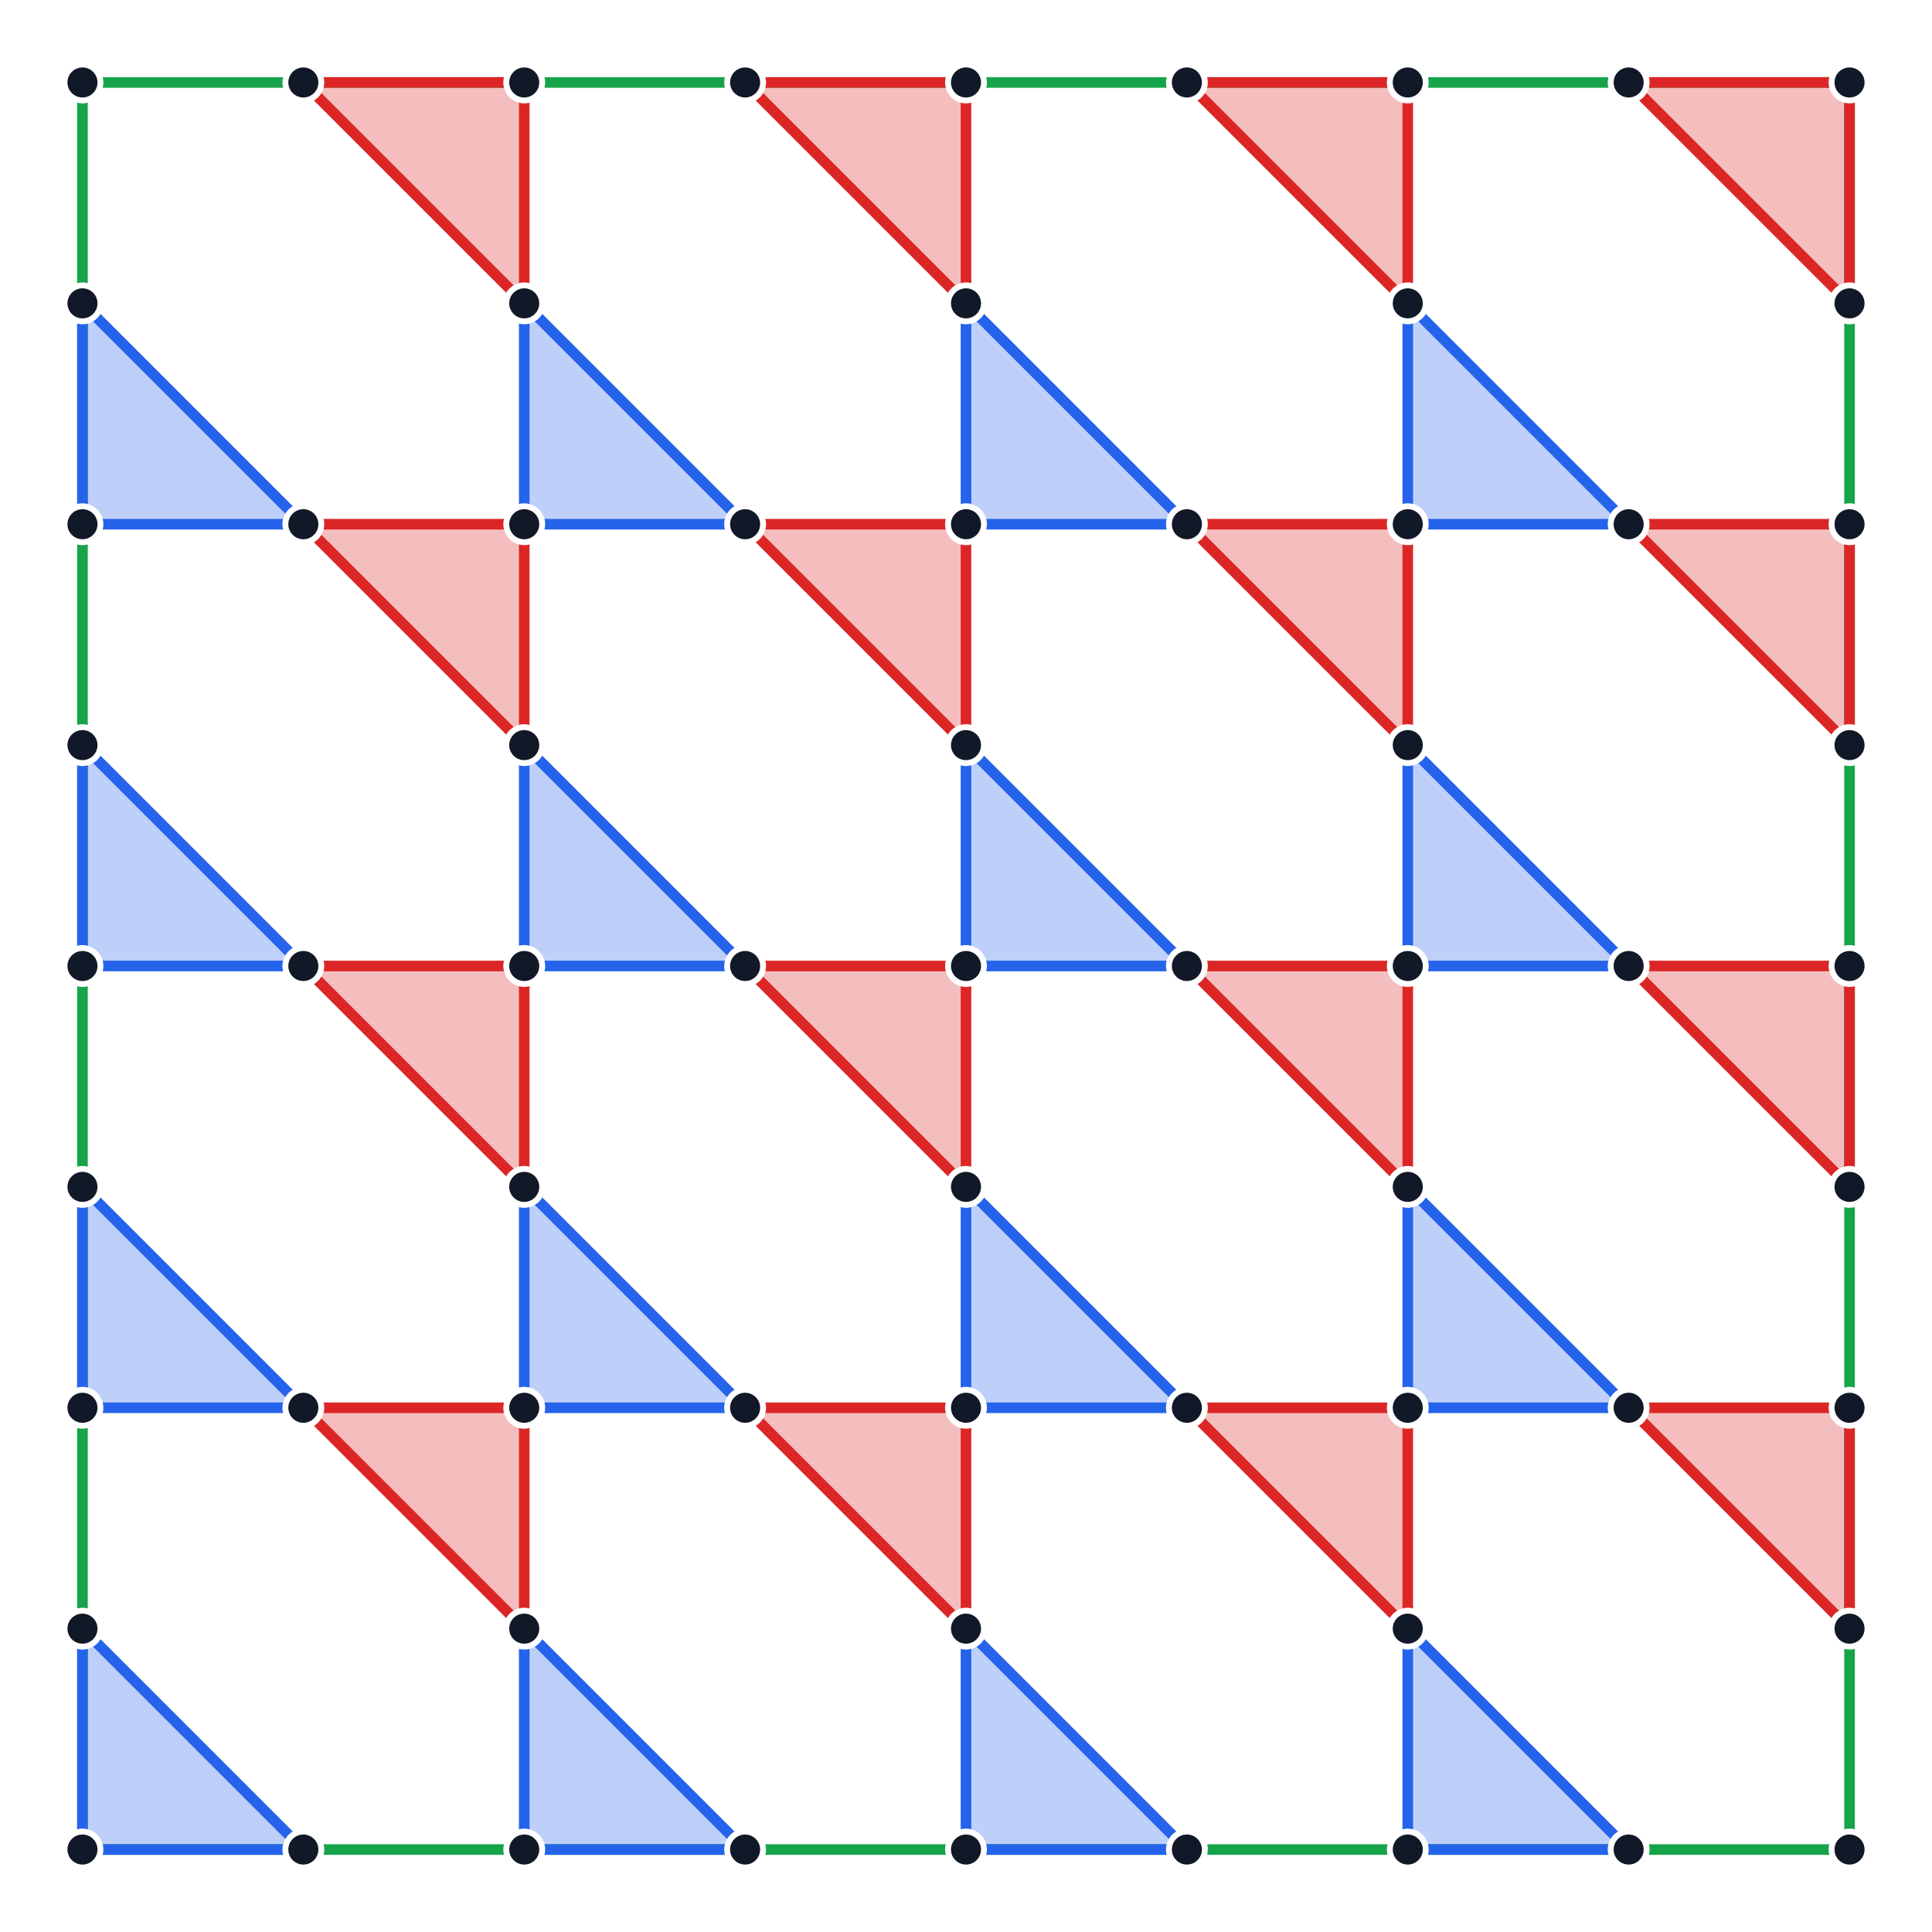
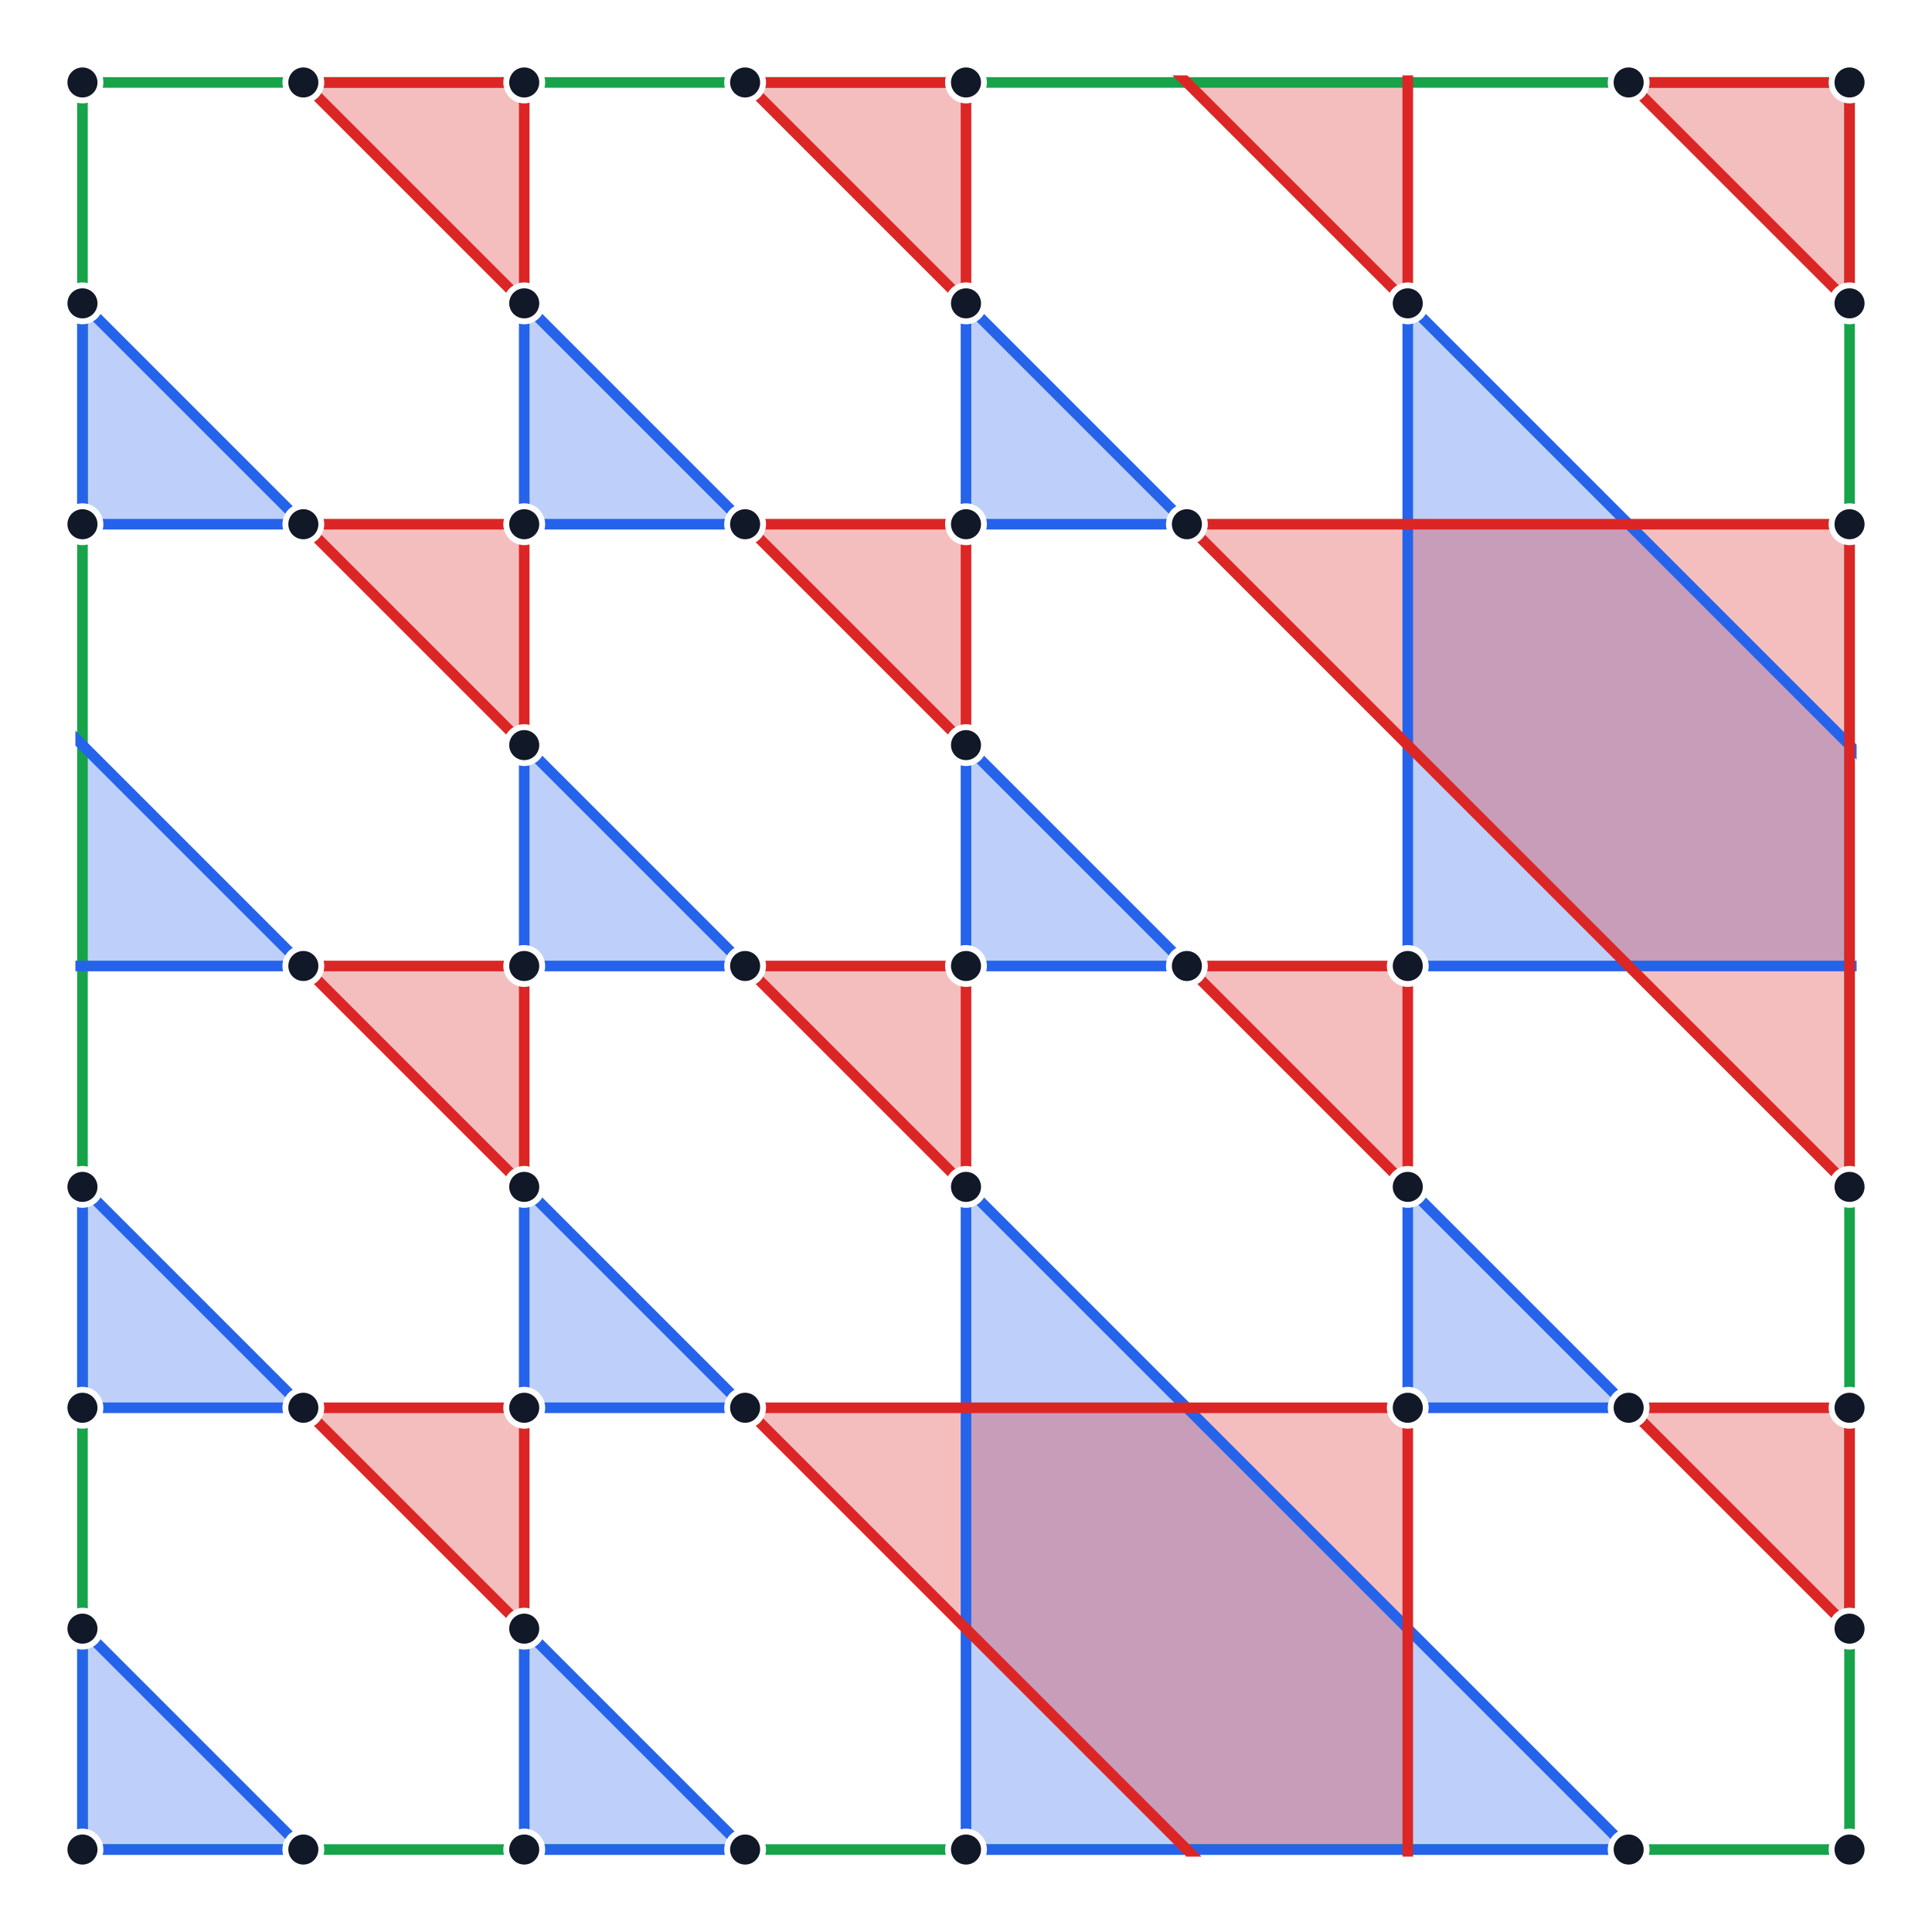
- <svg xmlns="http://www.w3.org/2000/svg" width="1600" height="1600" viewBox="0 0 328.0 328.0" role="img" aria-label="S01, standard bipartite, symmetry orbit 1, 48 switches">
+ <svg xmlns="http://www.w3.org/2000/svg" width="1600" height="1600" viewBox="0 0 328.0 328.0" role="img" aria-label="G1D05, all-disk, symmetry orbit 16, 36 switches">
  <style>.o4-diagram-bg{fill:#ffffff;}</style>
  <defs>
-     <clipPath id="o4-clip-s01">
+     <clipPath id="o4-clip-g1d05">
      <rect x="14.0" y="14.0" width="300.0" height="300.0" />
    </clipPath>
-     <clipPath id="o4-clip-s01-boundary">
+     <clipPath id="o4-clip-g1d05-boundary">
      <rect x="12.8" y="12.8" width="302.4" height="302.4" />
    </clipPath>
  </defs>
  <rect class="o4-diagram-bg" x="0" y="0" width="328.0" height="328.0" />
-   <g clip-path="url(#o4-clip-s01)">
+   <g clip-path="url(#o4-clip-g1d05)">
    <polygon points="51.50,314.00 14.00,276.50 14.00,314.00" style="fill:#2563eb;fill-opacity:.30;stroke:none" />
    <polygon points="51.50,14.00 14.00,-23.50 14.00,14.00" style="fill:#2563eb;fill-opacity:.30;stroke:none" />
    <polygon points="351.50,314.00 314.00,276.50 314.00,314.00" style="fill:#2563eb;fill-opacity:.30;stroke:none" />
    <polygon points="351.50,14.00 314.00,-23.50 314.00,14.00" style="fill:#2563eb;fill-opacity:.30;stroke:none" />
    <polygon points="-23.50,314.00 14.00,351.50 14.00,314.00" style="fill:#dc2626;fill-opacity:.30;stroke:none" />
    <polygon points="-23.50,14.00 14.00,51.50 14.00,14.00" style="fill:#dc2626;fill-opacity:.30;stroke:none" />
    <polygon points="276.50,314.00 314.00,351.50 314.00,314.00" style="fill:#dc2626;fill-opacity:.30;stroke:none" />
    <polygon points="276.50,14.00 314.00,51.50 314.00,14.00" style="fill:#dc2626;fill-opacity:.30;stroke:none" />
    <polygon points="126.50,314.00 89.00,276.50 89.00,314.00" style="fill:#2563eb;fill-opacity:.30;stroke:none" />
    <polygon points="126.50,14.00 89.00,-23.50 89.00,14.00" style="fill:#2563eb;fill-opacity:.30;stroke:none" />
    <polygon points="51.50,314.00 89.00,351.50 89.00,314.00" style="fill:#dc2626;fill-opacity:.30;stroke:none" />
    <polygon points="51.50,14.00 89.00,51.50 89.00,14.00" style="fill:#dc2626;fill-opacity:.30;stroke:none" />
-     <polygon points="201.50,314.00 164.00,276.50 164.00,314.00" style="fill:#2563eb;fill-opacity:.30;stroke:none" />
-     <polygon points="201.50,14.00 164.00,-23.50 164.00,14.00" style="fill:#2563eb;fill-opacity:.30;stroke:none" />
+     <polygon points="201.50,314.00 239.00,314.00 276.50,314.00 239.00,276.50 201.50,239.00 164.00,201.50 164.00,239.00 164.00,276.50 164.00,314.00" style="fill:#2563eb;fill-opacity:.30;stroke:none" />
+     <polygon points="201.50,14.00 239.00,14.00 276.50,14.00 239.00,-23.50 201.50,-61.00 164.00,-98.50 164.00,-61.00 164.00,-23.50 164.00,14.00" style="fill:#2563eb;fill-opacity:.30;stroke:none" />
    <polygon points="126.50,314.00 164.00,351.50 164.00,314.00" style="fill:#dc2626;fill-opacity:.30;stroke:none" />
    <polygon points="126.50,14.00 164.00,51.50 164.00,14.00" style="fill:#dc2626;fill-opacity:.30;stroke:none" />
-     <polygon points="276.50,314.00 239.00,276.50 239.00,314.00" style="fill:#2563eb;fill-opacity:.30;stroke:none" />
-     <polygon points="276.50,14.00 239.00,-23.50 239.00,14.00" style="fill:#2563eb;fill-opacity:.30;stroke:none" />
-     <polygon points="201.50,314.00 239.00,351.50 239.00,314.00" style="fill:#dc2626;fill-opacity:.30;stroke:none" />
-     <polygon points="201.50,14.00 239.00,51.50 239.00,14.00" style="fill:#dc2626;fill-opacity:.30;stroke:none" />
+     <polygon points="239.00,276.50 239.00,239.00 201.50,239.00 164.00,239.00 126.50,239.00 164.00,276.50 201.50,314.00 239.00,351.50 239.00,314.00" style="fill:#dc2626;fill-opacity:.30;stroke:none" />
+     <polygon points="239.00,-23.50 239.00,-61.00 201.50,-61.00 164.00,-61.00 126.50,-61.00 164.00,-23.50 201.50,14.00 239.00,51.50 239.00,14.00" style="fill:#dc2626;fill-opacity:.30;stroke:none" />
    <polygon points="51.50,239.00 14.00,201.50 14.00,239.00" style="fill:#2563eb;fill-opacity:.30;stroke:none" />
    <polygon points="351.50,239.00 314.00,201.50 314.00,239.00" style="fill:#2563eb;fill-opacity:.30;stroke:none" />
    <polygon points="-23.50,239.00 14.00,276.50 14.00,239.00" style="fill:#dc2626;fill-opacity:.30;stroke:none" />
    <polygon points="276.50,239.00 314.00,276.50 314.00,239.00" style="fill:#dc2626;fill-opacity:.30;stroke:none" />
    <polygon points="126.50,239.00 89.00,201.50 89.00,239.00" style="fill:#2563eb;fill-opacity:.30;stroke:none" />
    <polygon points="51.50,239.00 89.00,276.50 89.00,239.00" style="fill:#dc2626;fill-opacity:.30;stroke:none" />
-     <polygon points="201.50,239.00 164.00,201.50 164.00,239.00" style="fill:#2563eb;fill-opacity:.30;stroke:none" />
-     <polygon points="126.50,239.00 164.00,276.50 164.00,239.00" style="fill:#dc2626;fill-opacity:.30;stroke:none" />
    <polygon points="276.50,239.00 239.00,201.50 239.00,239.00" style="fill:#2563eb;fill-opacity:.30;stroke:none" />
-     <polygon points="201.50,239.00 239.00,276.50 239.00,239.00" style="fill:#dc2626;fill-opacity:.30;stroke:none" />
-     <polygon points="51.50,164.00 14.00,126.50 14.00,164.00" style="fill:#2563eb;fill-opacity:.30;stroke:none" />
-     <polygon points="351.50,164.00 314.00,126.50 314.00,164.00" style="fill:#2563eb;fill-opacity:.30;stroke:none" />
-     <polygon points="-23.50,164.00 14.00,201.50 14.00,164.00" style="fill:#dc2626;fill-opacity:.30;stroke:none" />
-     <polygon points="276.50,164.00 314.00,201.50 314.00,164.00" style="fill:#dc2626;fill-opacity:.30;stroke:none" />
+     <polygon points="51.50,164.00 14.00,126.50 -23.50,89.00 -61.00,51.50 -61.00,89.00 -61.00,126.50 -61.00,164.00 -23.50,164.00 14.00,164.00" style="fill:#2563eb;fill-opacity:.30;stroke:none" />
+     <polygon points="351.50,164.00 314.00,126.50 276.50,89.00 239.00,51.50 239.00,89.00 239.00,126.50 239.00,164.00 276.50,164.00 314.00,164.00" style="fill:#2563eb;fill-opacity:.30;stroke:none" />
+     <polygon points="14.00,126.50 14.00,89.00 -23.50,89.00 -61.00,89.00 -98.50,89.00 -61.00,126.50 -23.50,164.00 14.00,201.50 14.00,164.00" style="fill:#dc2626;fill-opacity:.30;stroke:none" />
+     <polygon points="314.00,126.50 314.00,89.00 276.50,89.00 239.00,89.00 201.50,89.00 239.00,126.50 276.50,164.00 314.00,201.50 314.00,164.00" style="fill:#dc2626;fill-opacity:.30;stroke:none" />
    <polygon points="126.50,164.00 89.00,126.50 89.00,164.00" style="fill:#2563eb;fill-opacity:.30;stroke:none" />
    <polygon points="51.50,164.00 89.00,201.50 89.00,164.00" style="fill:#dc2626;fill-opacity:.30;stroke:none" />
    <polygon points="201.50,164.00 164.00,126.50 164.00,164.00" style="fill:#2563eb;fill-opacity:.30;stroke:none" />
    <polygon points="126.50,164.00 164.00,201.50 164.00,164.00" style="fill:#dc2626;fill-opacity:.30;stroke:none" />
-     <polygon points="276.50,164.00 239.00,126.50 239.00,164.00" style="fill:#2563eb;fill-opacity:.30;stroke:none" />
    <polygon points="201.50,164.00 239.00,201.50 239.00,164.00" style="fill:#dc2626;fill-opacity:.30;stroke:none" />
    <polygon points="51.50,89.00 14.00,51.50 14.00,89.00" style="fill:#2563eb;fill-opacity:.30;stroke:none" />
    <polygon points="351.50,89.00 314.00,51.50 314.00,89.00" style="fill:#2563eb;fill-opacity:.30;stroke:none" />
-     <polygon points="-23.50,89.00 14.00,126.50 14.00,89.00" style="fill:#dc2626;fill-opacity:.30;stroke:none" />
-     <polygon points="276.50,89.00 314.00,126.50 314.00,89.00" style="fill:#dc2626;fill-opacity:.30;stroke:none" />
    <polygon points="126.50,89.00 89.00,51.50 89.00,89.00" style="fill:#2563eb;fill-opacity:.30;stroke:none" />
    <polygon points="51.50,89.00 89.00,126.50 89.00,89.00" style="fill:#dc2626;fill-opacity:.30;stroke:none" />
    <polygon points="201.50,89.00 164.00,51.50 164.00,89.00" style="fill:#2563eb;fill-opacity:.30;stroke:none" />
    <polygon points="126.50,89.00 164.00,126.50 164.00,89.00" style="fill:#dc2626;fill-opacity:.30;stroke:none" />
-     <polygon points="276.50,89.00 239.00,51.50 239.00,89.00" style="fill:#2563eb;fill-opacity:.30;stroke:none" />
-     <polygon points="201.50,89.00 239.00,126.50 239.00,89.00" style="fill:#dc2626;fill-opacity:.30;stroke:none" />
  </g>
  <rect x="14.0" y="14.0" width="300.0" height="300.0" style="fill:none;stroke:#16a34a;stroke-width:1.8" />
-   <g clip-path="url(#o4-clip-s01-boundary)">
+   <g clip-path="url(#o4-clip-g1d05-boundary)">
    <line x1="51.50" y1="314.00" x2="14.00" y2="276.50" style="stroke:#2563eb;stroke-width:1.8;stroke-linejoin:round;stroke-linecap:round" />
    <line x1="14.00" y1="276.50" x2="14.00" y2="314.00" style="stroke:#2563eb;stroke-width:1.8;stroke-linejoin:round;stroke-linecap:round" />
    <line x1="14.00" y1="314.00" x2="51.50" y2="314.00" style="stroke:#2563eb;stroke-width:1.8;stroke-linejoin:round;stroke-linecap:round" />
    <line x1="51.50" y1="14.00" x2="14.00" y2="-23.50" style="stroke:#2563eb;stroke-width:1.8;stroke-linejoin:round;stroke-linecap:round" />
    <line x1="351.50" y1="314.00" x2="314.00" y2="276.50" style="stroke:#2563eb;stroke-width:1.8;stroke-linejoin:round;stroke-linecap:round" />
    <line x1="351.50" y1="14.00" x2="314.00" y2="-23.50" style="stroke:#2563eb;stroke-width:1.8;stroke-linejoin:round;stroke-linecap:round" />
    <line x1="-23.50" y1="314.00" x2="14.00" y2="351.50" style="stroke:#dc2626;stroke-width:1.8;stroke-linejoin:round;stroke-linecap:round" />
    <line x1="-23.50" y1="14.00" x2="14.00" y2="51.50" style="stroke:#dc2626;stroke-width:1.8;stroke-linejoin:round;stroke-linecap:round" />
    <line x1="276.50" y1="314.00" x2="314.00" y2="351.50" style="stroke:#dc2626;stroke-width:1.8;stroke-linejoin:round;stroke-linecap:round" />
    <line x1="276.50" y1="14.00" x2="314.00" y2="51.50" style="stroke:#dc2626;stroke-width:1.8;stroke-linejoin:round;stroke-linecap:round" />
    <line x1="314.00" y1="51.50" x2="314.00" y2="14.00" style="stroke:#dc2626;stroke-width:1.8;stroke-linejoin:round;stroke-linecap:round" />
    <line x1="314.00" y1="14.00" x2="276.50" y2="14.00" style="stroke:#dc2626;stroke-width:1.8;stroke-linejoin:round;stroke-linecap:round" />
    <line x1="126.50" y1="314.00" x2="89.00" y2="276.50" style="stroke:#2563eb;stroke-width:1.8;stroke-linejoin:round;stroke-linecap:round" />
    <line x1="89.00" y1="276.50" x2="89.00" y2="314.00" style="stroke:#2563eb;stroke-width:1.8;stroke-linejoin:round;stroke-linecap:round" />
    <line x1="89.00" y1="314.00" x2="126.50" y2="314.00" style="stroke:#2563eb;stroke-width:1.8;stroke-linejoin:round;stroke-linecap:round" />
    <line x1="126.50" y1="14.00" x2="89.00" y2="-23.50" style="stroke:#2563eb;stroke-width:1.8;stroke-linejoin:round;stroke-linecap:round" />
    <line x1="89.00" y1="-23.50" x2="89.00" y2="14.00" style="stroke:#2563eb;stroke-width:1.8;stroke-linejoin:round;stroke-linecap:round" />
    <line x1="51.50" y1="314.00" x2="89.00" y2="351.50" style="stroke:#dc2626;stroke-width:1.8;stroke-linejoin:round;stroke-linecap:round" />
    <line x1="89.00" y1="351.50" x2="89.00" y2="314.00" style="stroke:#dc2626;stroke-width:1.8;stroke-linejoin:round;stroke-linecap:round" />
    <line x1="51.50" y1="14.00" x2="89.00" y2="51.50" style="stroke:#dc2626;stroke-width:1.8;stroke-linejoin:round;stroke-linecap:round" />
    <line x1="89.00" y1="51.50" x2="89.00" y2="14.00" style="stroke:#dc2626;stroke-width:1.8;stroke-linejoin:round;stroke-linecap:round" />
    <line x1="89.00" y1="14.00" x2="51.50" y2="14.00" style="stroke:#dc2626;stroke-width:1.8;stroke-linejoin:round;stroke-linecap:round" />
-     <line x1="201.50" y1="314.00" x2="164.00" y2="276.50" style="stroke:#2563eb;stroke-width:1.8;stroke-linejoin:round;stroke-linecap:round" />
+     <line x1="201.50" y1="314.00" x2="239.00" y2="314.00" style="stroke:#2563eb;stroke-width:1.8;stroke-linejoin:round;stroke-linecap:round" />
+     <line x1="239.00" y1="314.00" x2="276.50" y2="314.00" style="stroke:#2563eb;stroke-width:1.8;stroke-linejoin:round;stroke-linecap:round" />
+     <line x1="276.50" y1="314.00" x2="239.00" y2="276.50" style="stroke:#2563eb;stroke-width:1.8;stroke-linejoin:round;stroke-linecap:round" />
+     <line x1="239.00" y1="276.50" x2="201.50" y2="239.00" style="stroke:#2563eb;stroke-width:1.8;stroke-linejoin:round;stroke-linecap:round" />
+     <line x1="201.50" y1="239.00" x2="164.00" y2="201.50" style="stroke:#2563eb;stroke-width:1.8;stroke-linejoin:round;stroke-linecap:round" />
+     <line x1="164.00" y1="201.50" x2="164.00" y2="239.00" style="stroke:#2563eb;stroke-width:1.8;stroke-linejoin:round;stroke-linecap:round" />
+     <line x1="164.00" y1="239.00" x2="164.00" y2="276.50" style="stroke:#2563eb;stroke-width:1.8;stroke-linejoin:round;stroke-linecap:round" />
    <line x1="164.00" y1="276.50" x2="164.00" y2="314.00" style="stroke:#2563eb;stroke-width:1.8;stroke-linejoin:round;stroke-linecap:round" />
    <line x1="164.00" y1="314.00" x2="201.50" y2="314.00" style="stroke:#2563eb;stroke-width:1.8;stroke-linejoin:round;stroke-linecap:round" />
-     <line x1="201.50" y1="14.00" x2="164.00" y2="-23.50" style="stroke:#2563eb;stroke-width:1.8;stroke-linejoin:round;stroke-linecap:round" />
+     <line x1="276.50" y1="14.00" x2="239.00" y2="-23.50" style="stroke:#2563eb;stroke-width:1.8;stroke-linejoin:round;stroke-linecap:round" />
    <line x1="164.00" y1="-23.50" x2="164.00" y2="14.00" style="stroke:#2563eb;stroke-width:1.8;stroke-linejoin:round;stroke-linecap:round" />
    <line x1="126.50" y1="314.00" x2="164.00" y2="351.50" style="stroke:#dc2626;stroke-width:1.8;stroke-linejoin:round;stroke-linecap:round" />
    <line x1="164.00" y1="351.50" x2="164.00" y2="314.00" style="stroke:#dc2626;stroke-width:1.8;stroke-linejoin:round;stroke-linecap:round" />
    <line x1="126.50" y1="14.00" x2="164.00" y2="51.50" style="stroke:#dc2626;stroke-width:1.8;stroke-linejoin:round;stroke-linecap:round" />
    <line x1="164.00" y1="51.50" x2="164.00" y2="14.00" style="stroke:#dc2626;stroke-width:1.8;stroke-linejoin:round;stroke-linecap:round" />
    <line x1="164.00" y1="14.00" x2="126.50" y2="14.00" style="stroke:#dc2626;stroke-width:1.8;stroke-linejoin:round;stroke-linecap:round" />
-     <line x1="276.50" y1="314.00" x2="239.00" y2="276.50" style="stroke:#2563eb;stroke-width:1.8;stroke-linejoin:round;stroke-linecap:round" />
-     <line x1="239.00" y1="276.50" x2="239.00" y2="314.00" style="stroke:#2563eb;stroke-width:1.8;stroke-linejoin:round;stroke-linecap:round" />
-     <line x1="239.00" y1="314.00" x2="276.50" y2="314.00" style="stroke:#2563eb;stroke-width:1.8;stroke-linejoin:round;stroke-linecap:round" />
-     <line x1="276.50" y1="14.00" x2="239.00" y2="-23.50" style="stroke:#2563eb;stroke-width:1.8;stroke-linejoin:round;stroke-linecap:round" />
-     <line x1="239.00" y1="-23.50" x2="239.00" y2="14.00" style="stroke:#2563eb;stroke-width:1.8;stroke-linejoin:round;stroke-linecap:round" />
+     <line x1="239.00" y1="276.50" x2="239.00" y2="239.00" style="stroke:#dc2626;stroke-width:1.8;stroke-linejoin:round;stroke-linecap:round" />
+     <line x1="239.00" y1="239.00" x2="201.50" y2="239.00" style="stroke:#dc2626;stroke-width:1.8;stroke-linejoin:round;stroke-linecap:round" />
+     <line x1="201.50" y1="239.00" x2="164.00" y2="239.00" style="stroke:#dc2626;stroke-width:1.8;stroke-linejoin:round;stroke-linecap:round" />
+     <line x1="164.00" y1="239.00" x2="126.50" y2="239.00" style="stroke:#dc2626;stroke-width:1.8;stroke-linejoin:round;stroke-linecap:round" />
+     <line x1="126.50" y1="239.00" x2="164.00" y2="276.50" style="stroke:#dc2626;stroke-width:1.8;stroke-linejoin:round;stroke-linecap:round" />
+     <line x1="164.00" y1="276.50" x2="201.50" y2="314.00" style="stroke:#dc2626;stroke-width:1.8;stroke-linejoin:round;stroke-linecap:round" />
    <line x1="201.50" y1="314.00" x2="239.00" y2="351.50" style="stroke:#dc2626;stroke-width:1.8;stroke-linejoin:round;stroke-linecap:round" />
    <line x1="239.00" y1="351.50" x2="239.00" y2="314.00" style="stroke:#dc2626;stroke-width:1.8;stroke-linejoin:round;stroke-linecap:round" />
+     <line x1="239.00" y1="314.00" x2="239.00" y2="276.50" style="stroke:#dc2626;stroke-width:1.8;stroke-linejoin:round;stroke-linecap:round" />
+     <line x1="164.00" y1="-23.50" x2="201.50" y2="14.00" style="stroke:#dc2626;stroke-width:1.8;stroke-linejoin:round;stroke-linecap:round" />
    <line x1="201.50" y1="14.00" x2="239.00" y2="51.50" style="stroke:#dc2626;stroke-width:1.8;stroke-linejoin:round;stroke-linecap:round" />
    <line x1="239.00" y1="51.50" x2="239.00" y2="14.00" style="stroke:#dc2626;stroke-width:1.8;stroke-linejoin:round;stroke-linecap:round" />
-     <line x1="239.00" y1="14.00" x2="201.50" y2="14.00" style="stroke:#dc2626;stroke-width:1.8;stroke-linejoin:round;stroke-linecap:round" />
+     <line x1="239.00" y1="14.00" x2="239.00" y2="-23.50" style="stroke:#dc2626;stroke-width:1.8;stroke-linejoin:round;stroke-linecap:round" />
    <line x1="51.50" y1="239.00" x2="14.00" y2="201.50" style="stroke:#2563eb;stroke-width:1.8;stroke-linejoin:round;stroke-linecap:round" />
    <line x1="14.00" y1="201.50" x2="14.00" y2="239.00" style="stroke:#2563eb;stroke-width:1.8;stroke-linejoin:round;stroke-linecap:round" />
    <line x1="14.00" y1="239.00" x2="51.50" y2="239.00" style="stroke:#2563eb;stroke-width:1.8;stroke-linejoin:round;stroke-linecap:round" />
    <line x1="351.50" y1="239.00" x2="314.00" y2="201.50" style="stroke:#2563eb;stroke-width:1.8;stroke-linejoin:round;stroke-linecap:round" />
    <line x1="314.00" y1="239.00" x2="351.50" y2="239.00" style="stroke:#2563eb;stroke-width:1.8;stroke-linejoin:round;stroke-linecap:round" />
    <line x1="-23.50" y1="239.00" x2="14.00" y2="276.50" style="stroke:#dc2626;stroke-width:1.8;stroke-linejoin:round;stroke-linecap:round" />
    <line x1="14.00" y1="239.00" x2="-23.50" y2="239.00" style="stroke:#dc2626;stroke-width:1.8;stroke-linejoin:round;stroke-linecap:round" />
    <line x1="276.50" y1="239.00" x2="314.00" y2="276.50" style="stroke:#dc2626;stroke-width:1.8;stroke-linejoin:round;stroke-linecap:round" />
    <line x1="314.00" y1="276.50" x2="314.00" y2="239.00" style="stroke:#dc2626;stroke-width:1.8;stroke-linejoin:round;stroke-linecap:round" />
    <line x1="314.00" y1="239.00" x2="276.50" y2="239.00" style="stroke:#dc2626;stroke-width:1.8;stroke-linejoin:round;stroke-linecap:round" />
    <line x1="126.50" y1="239.00" x2="89.00" y2="201.50" style="stroke:#2563eb;stroke-width:1.8;stroke-linejoin:round;stroke-linecap:round" />
    <line x1="89.00" y1="201.50" x2="89.00" y2="239.00" style="stroke:#2563eb;stroke-width:1.8;stroke-linejoin:round;stroke-linecap:round" />
    <line x1="89.00" y1="239.00" x2="126.50" y2="239.00" style="stroke:#2563eb;stroke-width:1.8;stroke-linejoin:round;stroke-linecap:round" />
    <line x1="51.50" y1="239.00" x2="89.00" y2="276.50" style="stroke:#dc2626;stroke-width:1.8;stroke-linejoin:round;stroke-linecap:round" />
    <line x1="89.00" y1="276.50" x2="89.00" y2="239.00" style="stroke:#dc2626;stroke-width:1.8;stroke-linejoin:round;stroke-linecap:round" />
    <line x1="89.00" y1="239.00" x2="51.50" y2="239.00" style="stroke:#dc2626;stroke-width:1.8;stroke-linejoin:round;stroke-linecap:round" />
-     <line x1="201.50" y1="239.00" x2="164.00" y2="201.50" style="stroke:#2563eb;stroke-width:1.8;stroke-linejoin:round;stroke-linecap:round" />
-     <line x1="164.00" y1="201.50" x2="164.00" y2="239.00" style="stroke:#2563eb;stroke-width:1.8;stroke-linejoin:round;stroke-linecap:round" />
-     <line x1="164.00" y1="239.00" x2="201.50" y2="239.00" style="stroke:#2563eb;stroke-width:1.8;stroke-linejoin:round;stroke-linecap:round" />
-     <line x1="126.50" y1="239.00" x2="164.00" y2="276.50" style="stroke:#dc2626;stroke-width:1.8;stroke-linejoin:round;stroke-linecap:round" />
-     <line x1="164.00" y1="276.50" x2="164.00" y2="239.00" style="stroke:#dc2626;stroke-width:1.8;stroke-linejoin:round;stroke-linecap:round" />
-     <line x1="164.00" y1="239.00" x2="126.50" y2="239.00" style="stroke:#dc2626;stroke-width:1.8;stroke-linejoin:round;stroke-linecap:round" />
    <line x1="276.50" y1="239.00" x2="239.00" y2="201.50" style="stroke:#2563eb;stroke-width:1.8;stroke-linejoin:round;stroke-linecap:round" />
    <line x1="239.00" y1="201.50" x2="239.00" y2="239.00" style="stroke:#2563eb;stroke-width:1.8;stroke-linejoin:round;stroke-linecap:round" />
    <line x1="239.00" y1="239.00" x2="276.50" y2="239.00" style="stroke:#2563eb;stroke-width:1.8;stroke-linejoin:round;stroke-linecap:round" />
-     <line x1="201.50" y1="239.00" x2="239.00" y2="276.50" style="stroke:#dc2626;stroke-width:1.8;stroke-linejoin:round;stroke-linecap:round" />
-     <line x1="239.00" y1="276.50" x2="239.00" y2="239.00" style="stroke:#dc2626;stroke-width:1.8;stroke-linejoin:round;stroke-linecap:round" />
-     <line x1="239.00" y1="239.00" x2="201.50" y2="239.00" style="stroke:#dc2626;stroke-width:1.8;stroke-linejoin:round;stroke-linecap:round" />
    <line x1="51.50" y1="164.00" x2="14.00" y2="126.50" style="stroke:#2563eb;stroke-width:1.8;stroke-linejoin:round;stroke-linecap:round" />
-     <line x1="14.00" y1="126.50" x2="14.00" y2="164.00" style="stroke:#2563eb;stroke-width:1.8;stroke-linejoin:round;stroke-linecap:round" />
+     <line x1="14.00" y1="126.50" x2="-23.50" y2="89.00" style="stroke:#2563eb;stroke-width:1.8;stroke-linejoin:round;stroke-linecap:round" />
+     <line x1="-23.50" y1="164.00" x2="14.00" y2="164.00" style="stroke:#2563eb;stroke-width:1.8;stroke-linejoin:round;stroke-linecap:round" />
    <line x1="14.00" y1="164.00" x2="51.50" y2="164.00" style="stroke:#2563eb;stroke-width:1.8;stroke-linejoin:round;stroke-linecap:round" />
    <line x1="351.50" y1="164.00" x2="314.00" y2="126.50" style="stroke:#2563eb;stroke-width:1.8;stroke-linejoin:round;stroke-linecap:round" />
+     <line x1="314.00" y1="126.50" x2="276.50" y2="89.00" style="stroke:#2563eb;stroke-width:1.8;stroke-linejoin:round;stroke-linecap:round" />
+     <line x1="276.50" y1="89.00" x2="239.00" y2="51.50" style="stroke:#2563eb;stroke-width:1.8;stroke-linejoin:round;stroke-linecap:round" />
+     <line x1="239.00" y1="51.50" x2="239.00" y2="89.00" style="stroke:#2563eb;stroke-width:1.8;stroke-linejoin:round;stroke-linecap:round" />
+     <line x1="239.00" y1="89.00" x2="239.00" y2="126.50" style="stroke:#2563eb;stroke-width:1.8;stroke-linejoin:round;stroke-linecap:round" />
+     <line x1="239.00" y1="126.50" x2="239.00" y2="164.00" style="stroke:#2563eb;stroke-width:1.8;stroke-linejoin:round;stroke-linecap:round" />
+     <line x1="239.00" y1="164.00" x2="276.50" y2="164.00" style="stroke:#2563eb;stroke-width:1.8;stroke-linejoin:round;stroke-linecap:round" />
+     <line x1="276.50" y1="164.00" x2="314.00" y2="164.00" style="stroke:#2563eb;stroke-width:1.8;stroke-linejoin:round;stroke-linecap:round" />
    <line x1="314.00" y1="164.00" x2="351.50" y2="164.00" style="stroke:#2563eb;stroke-width:1.8;stroke-linejoin:round;stroke-linecap:round" />
+     <line x1="14.00" y1="89.00" x2="-23.50" y2="89.00" style="stroke:#dc2626;stroke-width:1.8;stroke-linejoin:round;stroke-linecap:round" />
    <line x1="-23.50" y1="164.00" x2="14.00" y2="201.50" style="stroke:#dc2626;stroke-width:1.8;stroke-linejoin:round;stroke-linecap:round" />
-     <line x1="14.00" y1="164.00" x2="-23.50" y2="164.00" style="stroke:#dc2626;stroke-width:1.8;stroke-linejoin:round;stroke-linecap:round" />
+     <line x1="314.00" y1="126.50" x2="314.00" y2="89.00" style="stroke:#dc2626;stroke-width:1.8;stroke-linejoin:round;stroke-linecap:round" />
+     <line x1="314.00" y1="89.00" x2="276.50" y2="89.00" style="stroke:#dc2626;stroke-width:1.8;stroke-linejoin:round;stroke-linecap:round" />
+     <line x1="276.50" y1="89.00" x2="239.00" y2="89.00" style="stroke:#dc2626;stroke-width:1.8;stroke-linejoin:round;stroke-linecap:round" />
+     <line x1="239.00" y1="89.00" x2="201.50" y2="89.00" style="stroke:#dc2626;stroke-width:1.8;stroke-linejoin:round;stroke-linecap:round" />
+     <line x1="201.50" y1="89.00" x2="239.00" y2="126.50" style="stroke:#dc2626;stroke-width:1.8;stroke-linejoin:round;stroke-linecap:round" />
+     <line x1="239.00" y1="126.50" x2="276.50" y2="164.00" style="stroke:#dc2626;stroke-width:1.8;stroke-linejoin:round;stroke-linecap:round" />
    <line x1="276.50" y1="164.00" x2="314.00" y2="201.50" style="stroke:#dc2626;stroke-width:1.8;stroke-linejoin:round;stroke-linecap:round" />
    <line x1="314.00" y1="201.50" x2="314.00" y2="164.00" style="stroke:#dc2626;stroke-width:1.8;stroke-linejoin:round;stroke-linecap:round" />
-     <line x1="314.00" y1="164.00" x2="276.50" y2="164.00" style="stroke:#dc2626;stroke-width:1.8;stroke-linejoin:round;stroke-linecap:round" />
+     <line x1="314.00" y1="164.00" x2="314.00" y2="126.50" style="stroke:#dc2626;stroke-width:1.8;stroke-linejoin:round;stroke-linecap:round" />
    <line x1="126.50" y1="164.00" x2="89.00" y2="126.50" style="stroke:#2563eb;stroke-width:1.8;stroke-linejoin:round;stroke-linecap:round" />
    <line x1="89.00" y1="126.50" x2="89.00" y2="164.00" style="stroke:#2563eb;stroke-width:1.8;stroke-linejoin:round;stroke-linecap:round" />
    <line x1="89.00" y1="164.00" x2="126.50" y2="164.00" style="stroke:#2563eb;stroke-width:1.8;stroke-linejoin:round;stroke-linecap:round" />
    <line x1="51.50" y1="164.00" x2="89.00" y2="201.50" style="stroke:#dc2626;stroke-width:1.8;stroke-linejoin:round;stroke-linecap:round" />
    <line x1="89.00" y1="201.50" x2="89.00" y2="164.00" style="stroke:#dc2626;stroke-width:1.8;stroke-linejoin:round;stroke-linecap:round" />
    <line x1="89.00" y1="164.00" x2="51.50" y2="164.00" style="stroke:#dc2626;stroke-width:1.8;stroke-linejoin:round;stroke-linecap:round" />
    <line x1="201.50" y1="164.00" x2="164.00" y2="126.50" style="stroke:#2563eb;stroke-width:1.8;stroke-linejoin:round;stroke-linecap:round" />
    <line x1="164.00" y1="126.50" x2="164.00" y2="164.00" style="stroke:#2563eb;stroke-width:1.8;stroke-linejoin:round;stroke-linecap:round" />
    <line x1="164.00" y1="164.00" x2="201.50" y2="164.00" style="stroke:#2563eb;stroke-width:1.8;stroke-linejoin:round;stroke-linecap:round" />
    <line x1="126.50" y1="164.00" x2="164.00" y2="201.50" style="stroke:#dc2626;stroke-width:1.8;stroke-linejoin:round;stroke-linecap:round" />
    <line x1="164.00" y1="201.50" x2="164.00" y2="164.00" style="stroke:#dc2626;stroke-width:1.8;stroke-linejoin:round;stroke-linecap:round" />
    <line x1="164.00" y1="164.00" x2="126.50" y2="164.00" style="stroke:#dc2626;stroke-width:1.8;stroke-linejoin:round;stroke-linecap:round" />
-     <line x1="276.50" y1="164.00" x2="239.00" y2="126.50" style="stroke:#2563eb;stroke-width:1.8;stroke-linejoin:round;stroke-linecap:round" />
-     <line x1="239.00" y1="126.50" x2="239.00" y2="164.00" style="stroke:#2563eb;stroke-width:1.8;stroke-linejoin:round;stroke-linecap:round" />
-     <line x1="239.00" y1="164.00" x2="276.50" y2="164.00" style="stroke:#2563eb;stroke-width:1.8;stroke-linejoin:round;stroke-linecap:round" />
    <line x1="201.50" y1="164.00" x2="239.00" y2="201.50" style="stroke:#dc2626;stroke-width:1.8;stroke-linejoin:round;stroke-linecap:round" />
    <line x1="239.00" y1="201.50" x2="239.00" y2="164.00" style="stroke:#dc2626;stroke-width:1.8;stroke-linejoin:round;stroke-linecap:round" />
    <line x1="239.00" y1="164.00" x2="201.50" y2="164.00" style="stroke:#dc2626;stroke-width:1.8;stroke-linejoin:round;stroke-linecap:round" />
    <line x1="51.50" y1="89.00" x2="14.00" y2="51.50" style="stroke:#2563eb;stroke-width:1.8;stroke-linejoin:round;stroke-linecap:round" />
    <line x1="14.00" y1="51.50" x2="14.00" y2="89.00" style="stroke:#2563eb;stroke-width:1.8;stroke-linejoin:round;stroke-linecap:round" />
    <line x1="14.00" y1="89.00" x2="51.50" y2="89.00" style="stroke:#2563eb;stroke-width:1.8;stroke-linejoin:round;stroke-linecap:round" />
    <line x1="351.50" y1="89.00" x2="314.00" y2="51.50" style="stroke:#2563eb;stroke-width:1.8;stroke-linejoin:round;stroke-linecap:round" />
    <line x1="314.00" y1="89.00" x2="351.50" y2="89.00" style="stroke:#2563eb;stroke-width:1.8;stroke-linejoin:round;stroke-linecap:round" />
-     <line x1="-23.50" y1="89.00" x2="14.00" y2="126.50" style="stroke:#dc2626;stroke-width:1.8;stroke-linejoin:round;stroke-linecap:round" />
-     <line x1="14.00" y1="89.00" x2="-23.50" y2="89.00" style="stroke:#dc2626;stroke-width:1.8;stroke-linejoin:round;stroke-linecap:round" />
-     <line x1="276.50" y1="89.00" x2="314.00" y2="126.50" style="stroke:#dc2626;stroke-width:1.8;stroke-linejoin:round;stroke-linecap:round" />
-     <line x1="314.00" y1="126.50" x2="314.00" y2="89.00" style="stroke:#dc2626;stroke-width:1.8;stroke-linejoin:round;stroke-linecap:round" />
-     <line x1="314.00" y1="89.00" x2="276.50" y2="89.00" style="stroke:#dc2626;stroke-width:1.8;stroke-linejoin:round;stroke-linecap:round" />
    <line x1="126.50" y1="89.00" x2="89.00" y2="51.50" style="stroke:#2563eb;stroke-width:1.8;stroke-linejoin:round;stroke-linecap:round" />
    <line x1="89.00" y1="51.50" x2="89.00" y2="89.00" style="stroke:#2563eb;stroke-width:1.8;stroke-linejoin:round;stroke-linecap:round" />
    <line x1="89.00" y1="89.00" x2="126.50" y2="89.00" style="stroke:#2563eb;stroke-width:1.8;stroke-linejoin:round;stroke-linecap:round" />
    <line x1="51.50" y1="89.00" x2="89.00" y2="126.50" style="stroke:#dc2626;stroke-width:1.8;stroke-linejoin:round;stroke-linecap:round" />
    <line x1="89.00" y1="126.50" x2="89.00" y2="89.00" style="stroke:#dc2626;stroke-width:1.8;stroke-linejoin:round;stroke-linecap:round" />
    <line x1="89.00" y1="89.00" x2="51.50" y2="89.00" style="stroke:#dc2626;stroke-width:1.8;stroke-linejoin:round;stroke-linecap:round" />
    <line x1="201.50" y1="89.00" x2="164.00" y2="51.50" style="stroke:#2563eb;stroke-width:1.8;stroke-linejoin:round;stroke-linecap:round" />
    <line x1="164.00" y1="51.50" x2="164.00" y2="89.00" style="stroke:#2563eb;stroke-width:1.8;stroke-linejoin:round;stroke-linecap:round" />
    <line x1="164.00" y1="89.00" x2="201.50" y2="89.00" style="stroke:#2563eb;stroke-width:1.8;stroke-linejoin:round;stroke-linecap:round" />
    <line x1="126.50" y1="89.00" x2="164.00" y2="126.50" style="stroke:#dc2626;stroke-width:1.8;stroke-linejoin:round;stroke-linecap:round" />
    <line x1="164.00" y1="126.50" x2="164.00" y2="89.00" style="stroke:#dc2626;stroke-width:1.8;stroke-linejoin:round;stroke-linecap:round" />
    <line x1="164.00" y1="89.00" x2="126.50" y2="89.00" style="stroke:#dc2626;stroke-width:1.8;stroke-linejoin:round;stroke-linecap:round" />
-     <line x1="276.50" y1="89.00" x2="239.00" y2="51.50" style="stroke:#2563eb;stroke-width:1.8;stroke-linejoin:round;stroke-linecap:round" />
-     <line x1="239.00" y1="51.50" x2="239.00" y2="89.00" style="stroke:#2563eb;stroke-width:1.8;stroke-linejoin:round;stroke-linecap:round" />
-     <line x1="239.00" y1="89.00" x2="276.50" y2="89.00" style="stroke:#2563eb;stroke-width:1.8;stroke-linejoin:round;stroke-linecap:round" />
-     <line x1="201.50" y1="89.00" x2="239.00" y2="126.50" style="stroke:#dc2626;stroke-width:1.8;stroke-linejoin:round;stroke-linecap:round" />
-     <line x1="239.00" y1="126.50" x2="239.00" y2="89.00" style="stroke:#dc2626;stroke-width:1.8;stroke-linejoin:round;stroke-linecap:round" />
-     <line x1="239.00" y1="89.00" x2="201.50" y2="89.00" style="stroke:#dc2626;stroke-width:1.8;stroke-linejoin:round;stroke-linecap:round" />
  </g>
  <circle cx="14.00" cy="314.00" r="3.05" style="fill:#111827;stroke:#ffffff;stroke-width:1.0" />
  <circle cx="14.00" cy="14.00" r="3.05" style="fill:#111827;stroke:#ffffff;stroke-width:1.0" />
  <circle cx="314.00" cy="314.00" r="3.05" style="fill:#111827;stroke:#ffffff;stroke-width:1.0" />
  <circle cx="314.00" cy="14.00" r="3.05" style="fill:#111827;stroke:#ffffff;stroke-width:1.0" />
  <circle cx="89.00" cy="314.00" r="3.05" style="fill:#111827;stroke:#ffffff;stroke-width:1.0" />
  <circle cx="89.00" cy="14.00" r="3.05" style="fill:#111827;stroke:#ffffff;stroke-width:1.0" />
  <circle cx="164.00" cy="314.00" r="3.05" style="fill:#111827;stroke:#ffffff;stroke-width:1.0" />
  <circle cx="164.00" cy="14.00" r="3.05" style="fill:#111827;stroke:#ffffff;stroke-width:1.0" />
-   <circle cx="239.00" cy="314.00" r="3.05" style="fill:#111827;stroke:#ffffff;stroke-width:1.0" />
-   <circle cx="239.00" cy="14.00" r="3.05" style="fill:#111827;stroke:#ffffff;stroke-width:1.0" />
  <circle cx="14.00" cy="239.00" r="3.05" style="fill:#111827;stroke:#ffffff;stroke-width:1.0" />
  <circle cx="314.00" cy="239.00" r="3.05" style="fill:#111827;stroke:#ffffff;stroke-width:1.0" />
  <circle cx="89.00" cy="239.00" r="3.05" style="fill:#111827;stroke:#ffffff;stroke-width:1.0" />
-   <circle cx="164.00" cy="239.00" r="3.05" style="fill:#111827;stroke:#ffffff;stroke-width:1.0" />
  <circle cx="239.00" cy="239.00" r="3.05" style="fill:#111827;stroke:#ffffff;stroke-width:1.0" />
-   <circle cx="14.00" cy="164.00" r="3.05" style="fill:#111827;stroke:#ffffff;stroke-width:1.0" />
-   <circle cx="314.00" cy="164.00" r="3.05" style="fill:#111827;stroke:#ffffff;stroke-width:1.0" />
  <circle cx="89.00" cy="164.00" r="3.05" style="fill:#111827;stroke:#ffffff;stroke-width:1.0" />
  <circle cx="164.00" cy="164.00" r="3.05" style="fill:#111827;stroke:#ffffff;stroke-width:1.0" />
  <circle cx="239.00" cy="164.00" r="3.05" style="fill:#111827;stroke:#ffffff;stroke-width:1.0" />
  <circle cx="14.00" cy="89.00" r="3.05" style="fill:#111827;stroke:#ffffff;stroke-width:1.0" />
  <circle cx="314.00" cy="89.00" r="3.05" style="fill:#111827;stroke:#ffffff;stroke-width:1.0" />
  <circle cx="89.00" cy="89.00" r="3.05" style="fill:#111827;stroke:#ffffff;stroke-width:1.0" />
  <circle cx="164.00" cy="89.00" r="3.05" style="fill:#111827;stroke:#ffffff;stroke-width:1.0" />
-   <circle cx="239.00" cy="89.00" r="3.05" style="fill:#111827;stroke:#ffffff;stroke-width:1.0" />
  <circle cx="51.50" cy="314.00" r="3.05" style="fill:#111827;stroke:#ffffff;stroke-width:1.0" />
  <circle cx="51.50" cy="14.00" r="3.05" style="fill:#111827;stroke:#ffffff;stroke-width:1.0" />
  <circle cx="126.50" cy="314.00" r="3.05" style="fill:#111827;stroke:#ffffff;stroke-width:1.0" />
  <circle cx="126.50" cy="14.00" r="3.05" style="fill:#111827;stroke:#ffffff;stroke-width:1.0" />
-   <circle cx="201.50" cy="314.00" r="3.05" style="fill:#111827;stroke:#ffffff;stroke-width:1.0" />
-   <circle cx="201.50" cy="14.00" r="3.05" style="fill:#111827;stroke:#ffffff;stroke-width:1.0" />
  <circle cx="276.50" cy="314.00" r="3.05" style="fill:#111827;stroke:#ffffff;stroke-width:1.0" />
  <circle cx="276.50" cy="14.00" r="3.05" style="fill:#111827;stroke:#ffffff;stroke-width:1.0" />
  <circle cx="276.50" cy="239.00" r="3.05" style="fill:#111827;stroke:#ffffff;stroke-width:1.0" />
  <circle cx="51.50" cy="239.00" r="3.05" style="fill:#111827;stroke:#ffffff;stroke-width:1.0" />
  <circle cx="126.50" cy="239.00" r="3.05" style="fill:#111827;stroke:#ffffff;stroke-width:1.0" />
-   <circle cx="201.50" cy="239.00" r="3.05" style="fill:#111827;stroke:#ffffff;stroke-width:1.0" />
  <circle cx="201.50" cy="164.00" r="3.05" style="fill:#111827;stroke:#ffffff;stroke-width:1.0" />
-   <circle cx="276.50" cy="164.00" r="3.05" style="fill:#111827;stroke:#ffffff;stroke-width:1.0" />
  <circle cx="51.50" cy="164.00" r="3.05" style="fill:#111827;stroke:#ffffff;stroke-width:1.0" />
  <circle cx="126.50" cy="164.00" r="3.05" style="fill:#111827;stroke:#ffffff;stroke-width:1.0" />
  <circle cx="126.50" cy="89.00" r="3.05" style="fill:#111827;stroke:#ffffff;stroke-width:1.0" />
  <circle cx="201.50" cy="89.00" r="3.05" style="fill:#111827;stroke:#ffffff;stroke-width:1.0" />
-   <circle cx="276.50" cy="89.00" r="3.05" style="fill:#111827;stroke:#ffffff;stroke-width:1.0" />
  <circle cx="51.50" cy="89.00" r="3.05" style="fill:#111827;stroke:#ffffff;stroke-width:1.0" />
  <circle cx="14.00" cy="276.50" r="3.05" style="fill:#111827;stroke:#ffffff;stroke-width:1.0" />
  <circle cx="314.00" cy="276.50" r="3.05" style="fill:#111827;stroke:#ffffff;stroke-width:1.0" />
  <circle cx="14.00" cy="201.50" r="3.05" style="fill:#111827;stroke:#ffffff;stroke-width:1.0" />
  <circle cx="314.00" cy="201.50" r="3.05" style="fill:#111827;stroke:#ffffff;stroke-width:1.0" />
-   <circle cx="14.00" cy="126.50" r="3.05" style="fill:#111827;stroke:#ffffff;stroke-width:1.0" />
-   <circle cx="314.00" cy="126.50" r="3.05" style="fill:#111827;stroke:#ffffff;stroke-width:1.0" />
  <circle cx="14.00" cy="51.50" r="3.05" style="fill:#111827;stroke:#ffffff;stroke-width:1.0" />
  <circle cx="314.00" cy="51.50" r="3.05" style="fill:#111827;stroke:#ffffff;stroke-width:1.0" />
  <circle cx="89.00" cy="51.50" r="3.05" style="fill:#111827;stroke:#ffffff;stroke-width:1.0" />
  <circle cx="89.00" cy="276.50" r="3.05" style="fill:#111827;stroke:#ffffff;stroke-width:1.0" />
  <circle cx="89.00" cy="201.50" r="3.05" style="fill:#111827;stroke:#ffffff;stroke-width:1.0" />
  <circle cx="89.00" cy="126.50" r="3.05" style="fill:#111827;stroke:#ffffff;stroke-width:1.0" />
  <circle cx="164.00" cy="126.50" r="3.05" style="fill:#111827;stroke:#ffffff;stroke-width:1.0" />
  <circle cx="164.00" cy="51.50" r="3.05" style="fill:#111827;stroke:#ffffff;stroke-width:1.0" />
-   <circle cx="164.00" cy="276.50" r="3.05" style="fill:#111827;stroke:#ffffff;stroke-width:1.0" />
  <circle cx="164.00" cy="201.50" r="3.05" style="fill:#111827;stroke:#ffffff;stroke-width:1.0" />
  <circle cx="239.00" cy="201.50" r="3.05" style="fill:#111827;stroke:#ffffff;stroke-width:1.0" />
-   <circle cx="239.00" cy="126.50" r="3.05" style="fill:#111827;stroke:#ffffff;stroke-width:1.0" />
  <circle cx="239.00" cy="51.50" r="3.05" style="fill:#111827;stroke:#ffffff;stroke-width:1.0" />
-   <circle cx="239.00" cy="276.50" r="3.05" style="fill:#111827;stroke:#ffffff;stroke-width:1.0" />
</svg>
